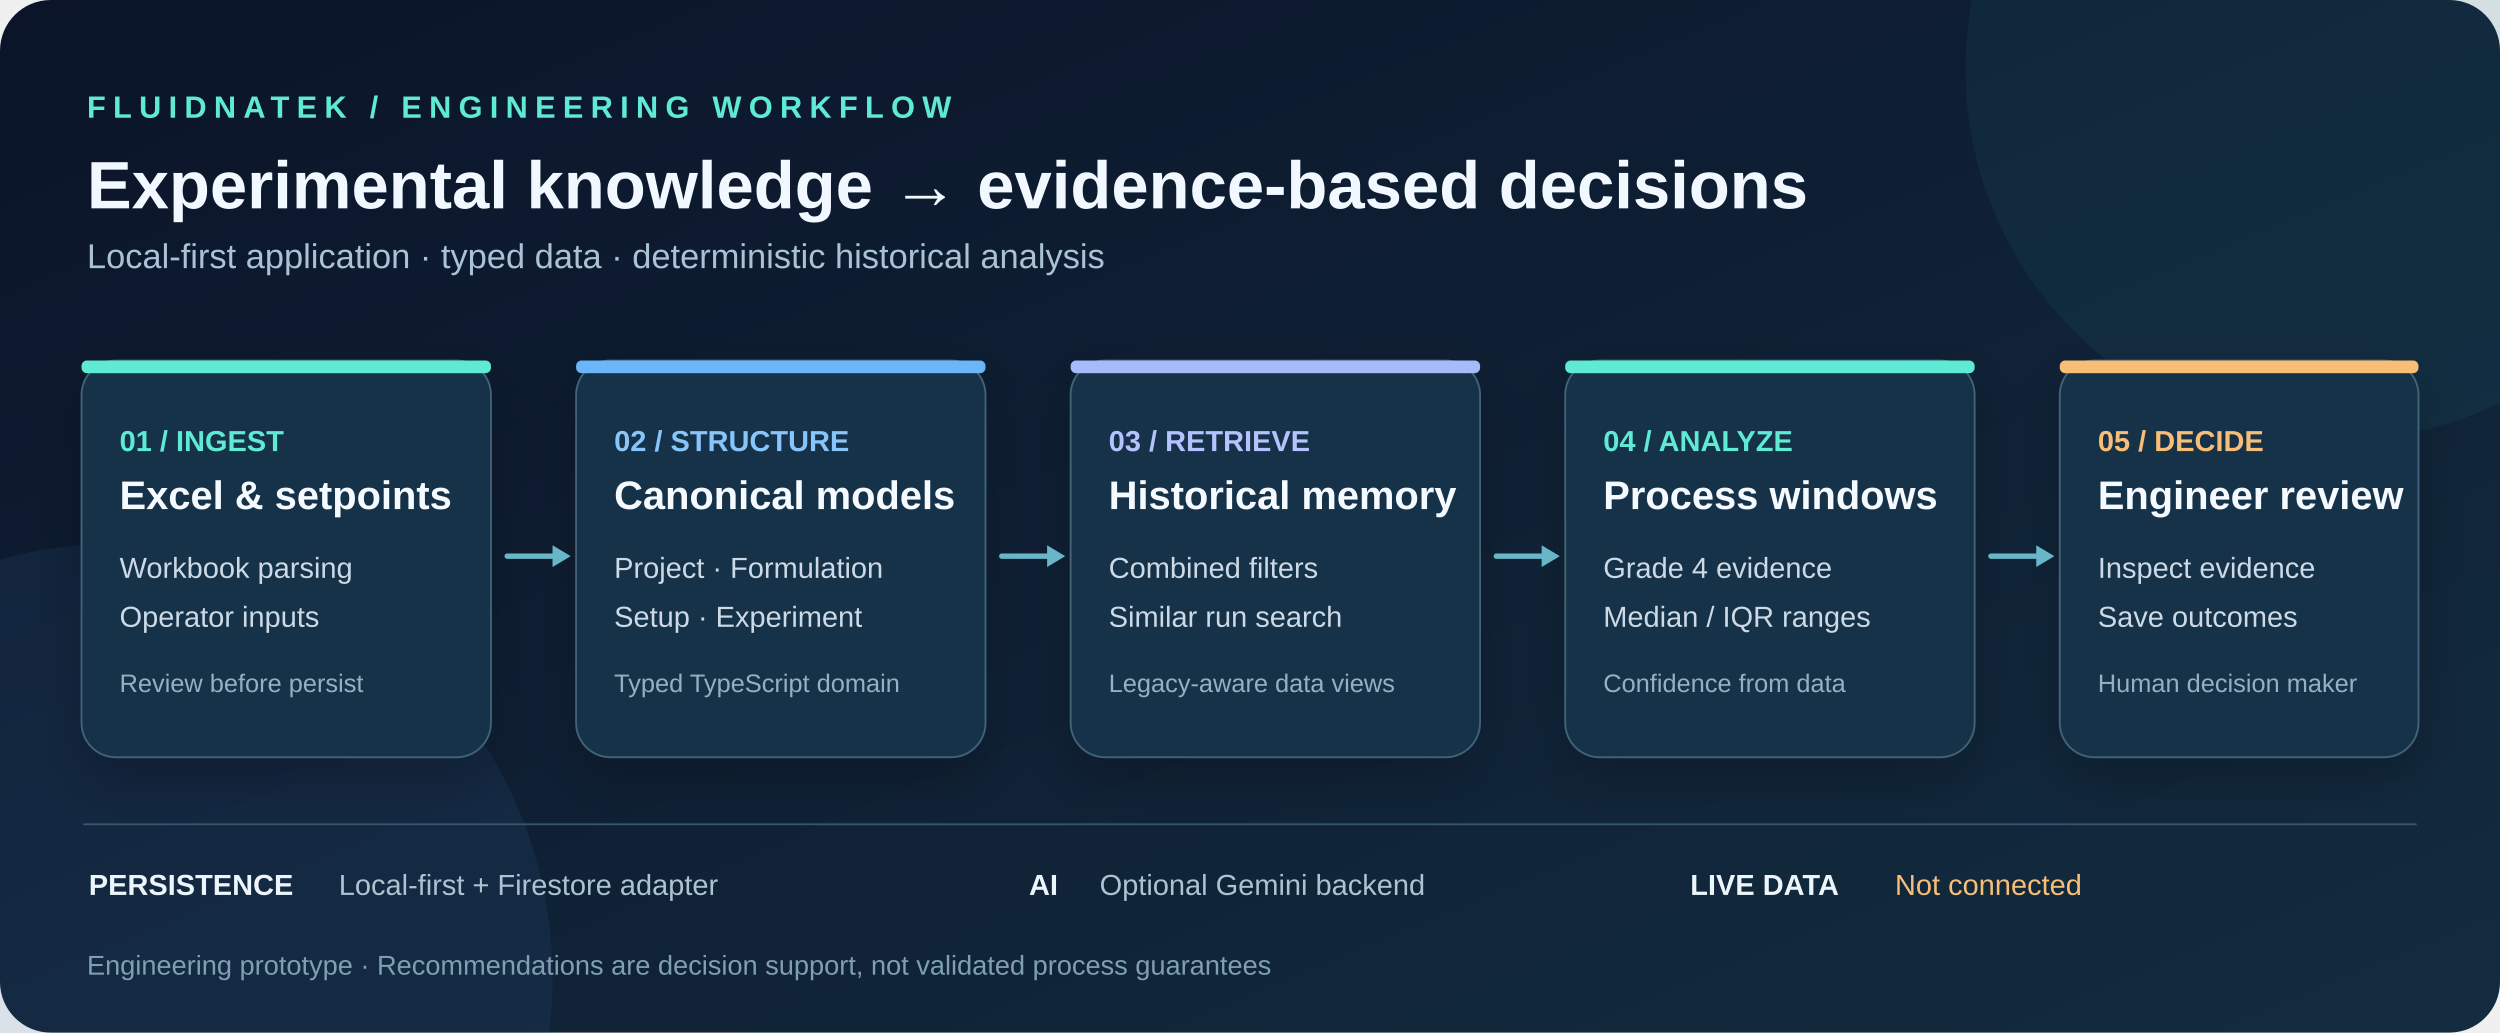
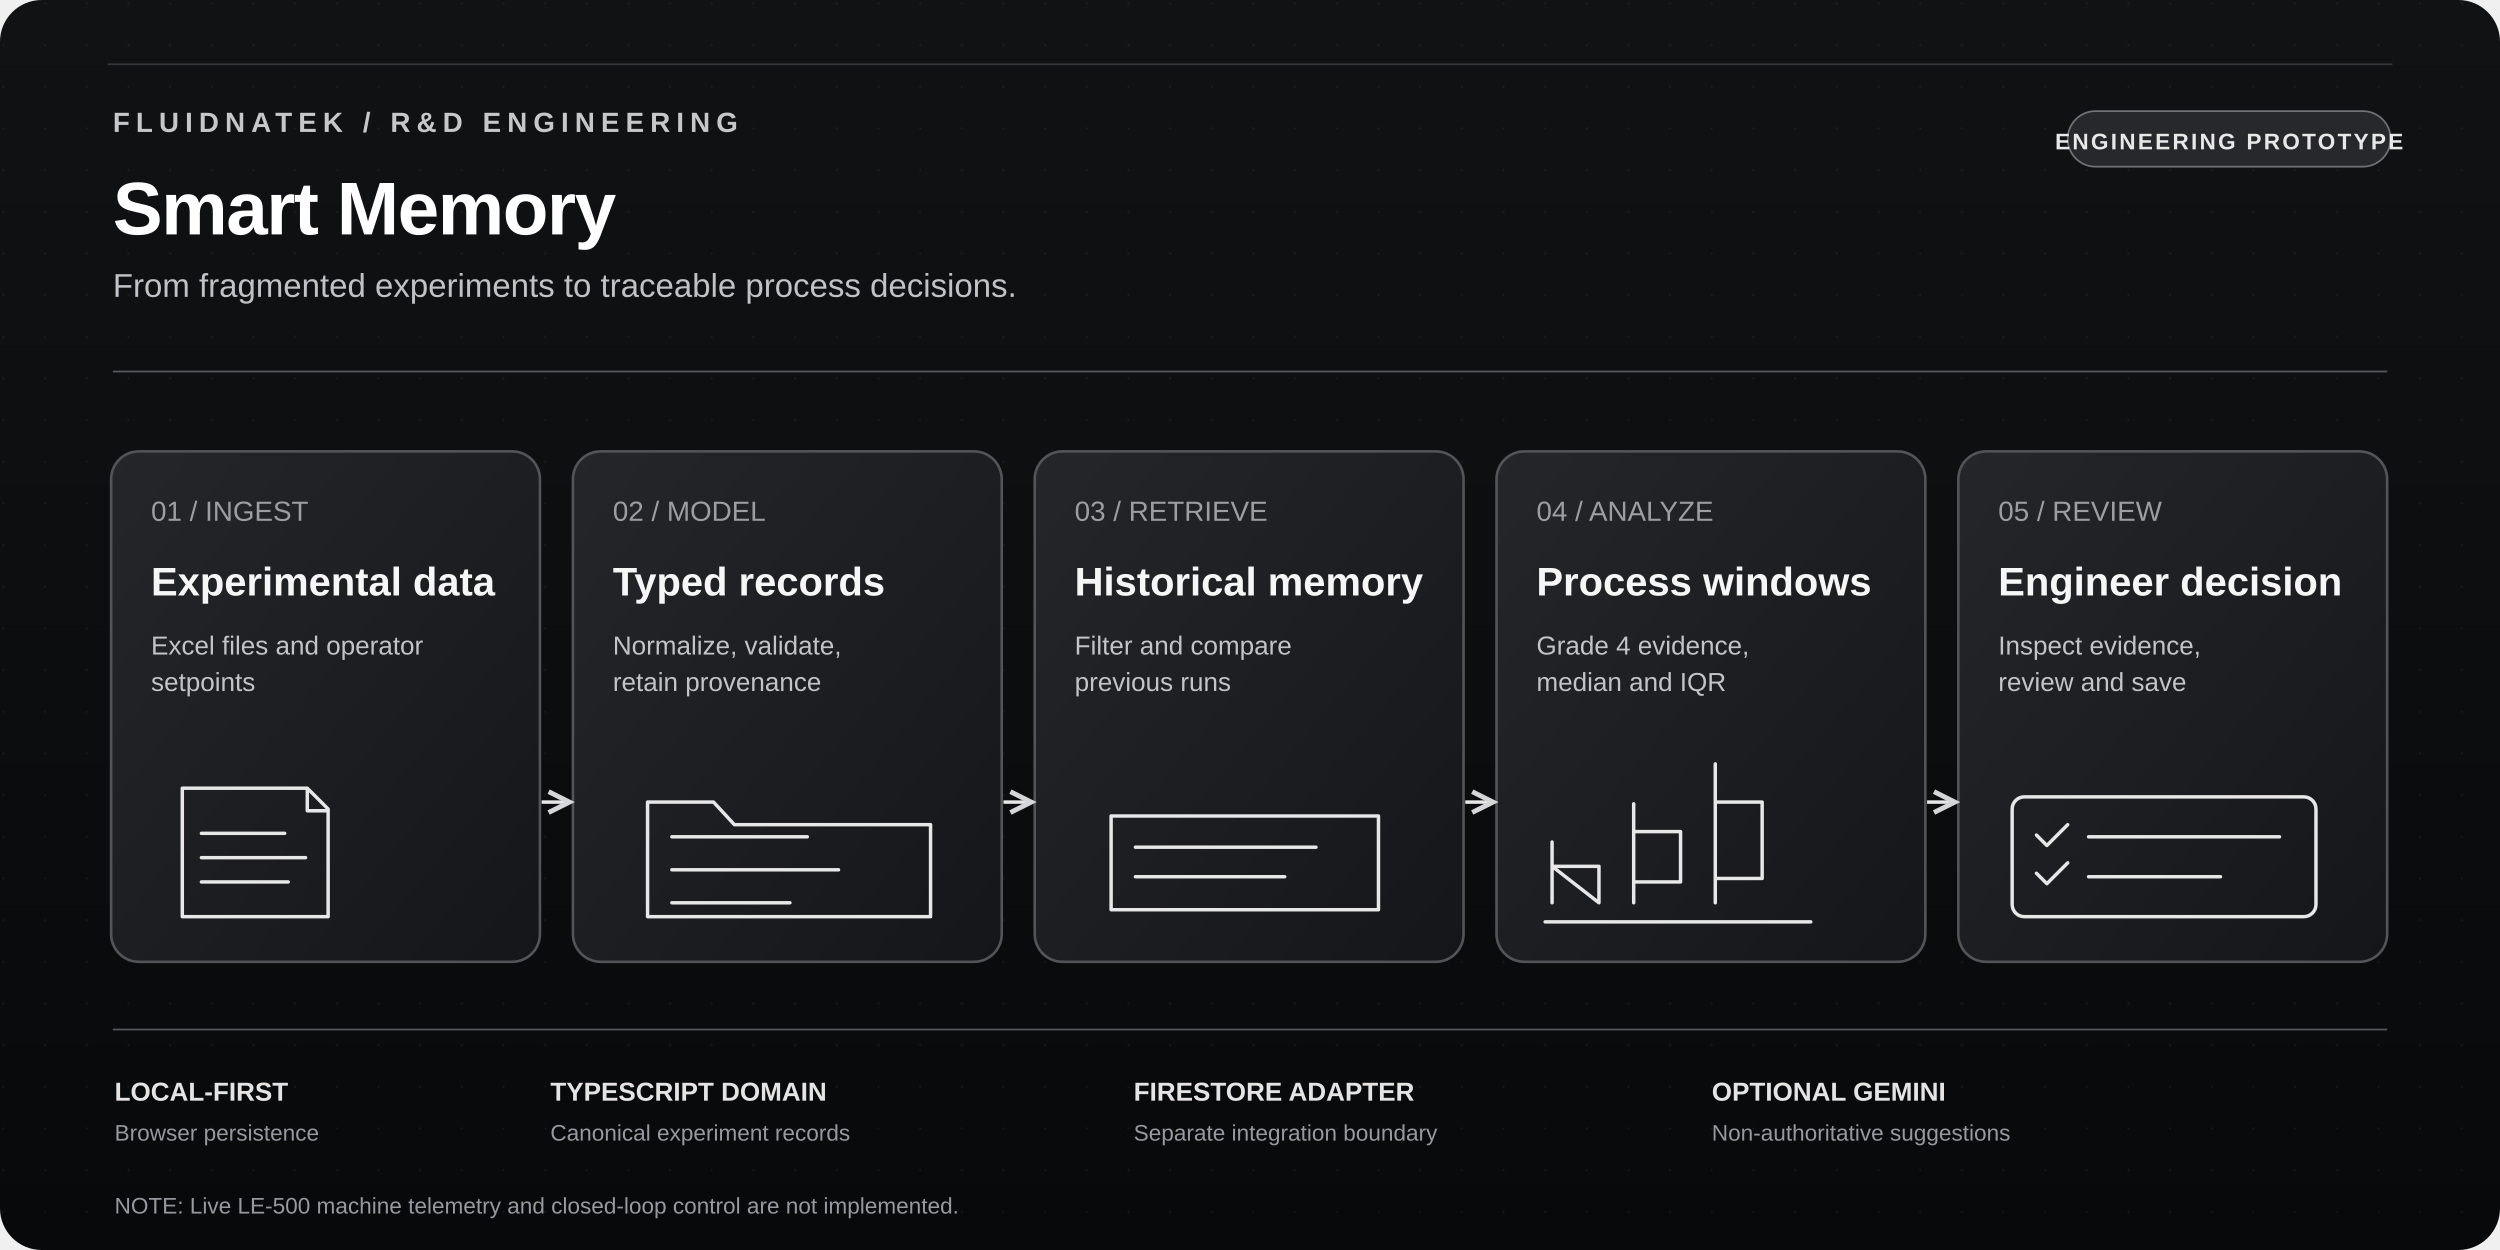
- <svg xmlns="http://www.w3.org/2000/svg" width="1380" height="570" viewBox="0 0 1380 570" role="img" aria-labelledby="title desc">
+ <svg xmlns="http://www.w3.org/2000/svg" width="1440" height="720" viewBox="0 0 1440 720" role="img" aria-labelledby="t d">
  <defs>
-     <linearGradient id="bg" x1="0" y1="0" x2="1" y2="1">
-       <stop stop-color="#0B1429" />
-       <stop offset="1" stop-color="#132C3F" />
+     <linearGradient id="bg" x1="0" y1="0" x2="0" y2="1">
+       <stop stop-color="#111214" />
+       <stop offset="1" stop-color="#08090b" />
    </linearGradient>
-     <linearGradient id="accent" x1="0" x2="1">
-       <stop stop-color="#5EEAD4" />
-       <stop offset="1" stop-color="#60A5FA" />
+     <linearGradient id="card" x1="0" y1="0" x2="1" y2="1">
+       <stop stop-color="#252629" />
+       <stop offset="1" stop-color="#151619" />
    </linearGradient>
-     <filter id="shadow" x="-20%" y="-25%" width="150%" height="165%">
-       <feDropShadow dx="0" dy="12" stdDeviation="15" flood-color="#000" flood-opacity=".22" />
-     </filter>
+     <pattern id="dots" width="24" height="24" patternUnits="userSpaceOnUse">
+       <circle cx="2" cy="2" r=".6" fill="#fff" opacity=".12" />
+     </pattern>
+     <marker id="arr" markerWidth="9" markerHeight="9" refX="7" refY="4" orient="auto">
+       <path d="M1 1 7 4 1 7" fill="none" stroke="#d5d6d7" stroke-width="1.4" />
+     </marker>
  </defs>
-   <rect width="1380" height="570" rx="28" fill="url(#bg)" />
-   <circle cx="1290" cy="38" r="205" fill="#1D6C7E" opacity=".13" />
-   <circle cx="65" cy="540" r="240" fill="#396EAB" opacity=".12" />
-   <text x="48" y="65" font-family="Arial,Helvetica,sans-serif" font-size="17" letter-spacing="4" font-weight="700" fill="#5EEAD4">FLUIDNATEK / ENGINEERING WORKFLOW</text>
-   <text x="48" y="115" font-family="Arial,Helvetica,sans-serif" font-size="37" font-weight="700" fill="#F2F8FF">Experimental knowledge → evidence-based decisions</text>
-   <text x="48" y="148" font-family="Arial,Helvetica,sans-serif" font-size="19" fill="#A9C2D4">Local-first application · typed data · deterministic historical analysis</text>
-   <g font-family="Arial,Helvetica,sans-serif" filter="url(#shadow)">
-     <rect x="45" y="199" width="226" height="219" rx="19" fill="#183248" stroke="#426378" />
-     <rect x="45" y="199" width="226" height="7" rx="3" fill="#5EEAD4" />
-     <text x="66" y="249" font-size="16" font-weight="700" fill="#5EEAD4">01 / INGEST</text>
-     <text x="66" y="281" font-size="22" font-weight="700" fill="#F4FAFF">Excel &amp; setpoints</text>
-     <text x="66" y="319" font-size="16" fill="#CDDAE6">Workbook parsing</text>
-     <text x="66" y="346" font-size="16" fill="#CDDAE6">Operator inputs</text>
-     <text x="66" y="382" font-size="14" fill="#94B1C3">Review before persist</text>
-     <rect x="318" y="199" width="226" height="219" rx="19" fill="#183248" stroke="#426378" />
-     <rect x="318" y="199" width="226" height="7" rx="3" fill="#6BB6F8" />
-     <text x="339" y="249" font-size="16" font-weight="700" fill="#88C5FA">02 / STRUCTURE</text>
-     <text x="339" y="281" font-size="22" font-weight="700" fill="#F4FAFF">Canonical models</text>
-     <text x="339" y="319" font-size="16" fill="#CDDAE6">Project · Formulation</text>
-     <text x="339" y="346" font-size="16" fill="#CDDAE6">Setup · Experiment</text>
-     <text x="339" y="382" font-size="14" fill="#94B1C3">Typed TypeScript domain</text>
-     <rect x="591" y="199" width="226" height="219" rx="19" fill="#183248" stroke="#426378" />
-     <rect x="591" y="199" width="226" height="7" rx="3" fill="#A7BAFA" />
-     <text x="612" y="249" font-size="16" font-weight="700" fill="#B4C2FE">03 / RETRIEVE</text>
-     <text x="612" y="281" font-size="22" font-weight="700" fill="#F4FAFF">Historical memory</text>
-     <text x="612" y="319" font-size="16" fill="#CDDAE6">Combined filters</text>
-     <text x="612" y="346" font-size="16" fill="#CDDAE6">Similar run search</text>
-     <text x="612" y="382" font-size="14" fill="#94B1C3">Legacy-aware data views</text>
-     <rect x="864" y="199" width="226" height="219" rx="19" fill="#183248" stroke="#426378" />
-     <rect x="864" y="199" width="226" height="7" rx="3" fill="#5EEAD4" />
-     <text x="885" y="249" font-size="16" font-weight="700" fill="#5EEAD4">04 / ANALYZE</text>
-     <text x="885" y="281" font-size="22" font-weight="700" fill="#F4FAFF">Process windows</text>
-     <text x="885" y="319" font-size="16" fill="#CDDAE6">Grade 4 evidence</text>
-     <text x="885" y="346" font-size="16" fill="#CDDAE6">Median / IQR ranges</text>
-     <text x="885" y="382" font-size="14" fill="#94B1C3">Confidence from data</text>
-     <rect x="1137" y="199" width="198" height="219" rx="19" fill="#183248" stroke="#426378" />
-     <rect x="1137" y="199" width="198" height="7" rx="3" fill="#F8BD76" />
-     <text x="1158" y="249" font-size="16" font-weight="700" fill="#F8BD76">05 / DECIDE</text>
-     <text x="1158" y="281" font-size="22" font-weight="700" fill="#F4FAFF">Engineer review</text>
-     <text x="1158" y="319" font-size="16" fill="#CDDAE6">Inspect evidence</text>
-     <text x="1158" y="346" font-size="16" fill="#CDDAE6">Save outcomes</text>
-     <text x="1158" y="382" font-size="14" fill="#94B1C3">Human decision maker</text>
+   <rect width="1440" height="720" fill="url(#bg)" rx="24" />
+   <rect x="0" y="0" width="1440" height="720" fill="url(#dots)" rx="24" opacity=".5" />
+   <path d="M62 37 H1378" stroke="#515156" stroke-opacity=".6" />
+   <g font-family="Arial,Helvetica,sans-serif">
+     <text x="65" y="76" font-size="16" letter-spacing="3.5" font-weight="700" fill="#c6c7c9">FLUIDNATEK  /  R&amp;D ENGINEERING</text>
+     <text x="65" y="135" font-size="43" font-weight="700" letter-spacing="-.8" fill="#ffffff">Smart Memory</text>
+     <text x="65" y="171" font-size="19" fill="#c1c2c5">From fragmented experiments to traceable process decisions.</text>
+     <rect x="1191" y="64" width="186" height="32" rx="16" fill="#27282b" stroke="#717276" />
+     <text x="1284" y="86" font-size="13" font-weight="700" fill="#e8e8e8" text-anchor="middle" letter-spacing="1.3">ENGINEERING PROTOTYPE</text>
+     <path d="M65 214 H1375" stroke="#56575a" stroke-width="1" />
  </g>
-   <g fill="none" stroke="#69B6C8" stroke-width="3" stroke-linecap="round">
-     <path d="M280 307 h25" />
-     <path d="M553 307 h25" />
-     <path d="M826 307 h25" />
-     <path d="M1099 307 h25" />
-   </g>
-   <g fill="#69B6C8">
-     <path d="M305 301 l10 6 -10 6z" />
-     <path d="M578 301 l10 6 -10 6z" />
-     <path d="M851 301 l10 6 -10 6z" />
-     <path d="M1124 301 l10 6 -10 6z" />
-   </g>
-   <path d="M46 455 H1334" stroke="#35566B" />
-   <g font-family="Arial,Helvetica,sans-serif" font-size="16">
-     <text x="49" y="494" fill="#ECF5FB" font-weight="700">PERSISTENCE</text>
-     <text x="187" y="494" fill="#AEC3D2">Local-first + Firestore adapter</text>
-     <text x="568" y="494" fill="#ECF5FB" font-weight="700">AI</text>
-     <text x="607" y="494" fill="#AEC3D2">Optional Gemini backend</text>
-     <text x="933" y="494" fill="#ECF5FB" font-weight="700">LIVE DATA</text>
-     <text x="1046" y="494" fill="#F8BD76">Not connected</text>
-     <text x="48" y="538" font-size="15" fill="#7F9FB2">Engineering prototype · Recommendations are decision support, not validated process guarantees</text>
+   <g font-family="Arial,Helvetica,sans-serif">
+     <g fill="url(#card)" stroke="#535458" stroke-width="1.5">
+       <rect x="64" y="260" width="247" height="294" rx="16" />
+       <rect x="330" y="260" width="247" height="294" rx="16" />
+       <rect x="596" y="260" width="247" height="294" rx="16" />
+       <rect x="862" y="260" width="247" height="294" rx="16" />
+       <rect x="1128" y="260" width="247" height="294" rx="16" />
+     </g>
+     <g font-size="16" fill="#9d9ea2">
+       <text x="87" y="300">01 / INGEST</text>
+       <text x="353" y="300">02 / MODEL</text>
+       <text x="619" y="300">03 / RETRIEVE</text>
+       <text x="885" y="300">04 / ANALYZE</text>
+       <text x="1151" y="300">05 / REVIEW</text>
+     </g>
+     <g font-size="23" fill="#f6f6f6" font-weight="700">
+       <text x="87" y="343">Experimental data</text>
+       <text x="353" y="343">Typed records</text>
+       <text x="619" y="343">Historical memory</text>
+       <text x="885" y="343">Process windows</text>
+       <text x="1151" y="343">Engineer decision</text>
+     </g>
+     <g font-size="15" fill="#c3c4c7">
+       <text x="87" y="377">Excel files and operator</text>
+       <text x="87" y="398">setpoints</text>
+       <text x="353" y="377">Normalize, validate,</text>
+       <text x="353" y="398">retain provenance</text>
+       <text x="619" y="377">Filter and compare</text>
+       <text x="619" y="398">previous runs</text>
+       <text x="885" y="377">Grade 4 evidence,</text>
+       <text x="885" y="398">median and IQR</text>
+       <text x="1151" y="377">Inspect evidence,</text>
+       <text x="1151" y="398">review and save</text>
+     </g>
+     <g fill="none" stroke="#e7e7e8" stroke-width="2" stroke-linejoin="round" stroke-linecap="round">
+       <path d="M105 454 h72 l12 12 v62 h-84 z M177 454 v13 h12 M116 480 h48 M116 494 h60 M116 508 h50" />
+       <path d="M373 462 h38 l12 13 h113 v53 H373z M387 482 h78 M387 501 h96 M387 520 h68" />
+       <path d="M640 470 h154 v54 H640z M654 488 h104 M654 505 h86" />
+       <path d="M894 520 v-35 m0 14 h27 v21z M941 520 v-57 m0 16 h27 v29 h-27z M988 520 v-80 m0 22 h27 v44 h-27z M890 531 h153" />
+       <rect x="1159" y="459" width="175" height="69" rx="7" />
+       <path d="M1173 481 l6 6 12-12 M1203 482 h110 M1173 503 l6 6 12-12 M1203 505 h76" />
+     </g>
+     <g fill="none" stroke="#e8e8e8" stroke-width="2" marker-end="url(#arr)">
+       <path d="M312 462 h16" />
+       <path d="M578 462 h16" />
+       <path d="M844 462 h16" />
+       <path d="M1110 462 h16" />
+     </g>
+     <path d="M65 593 H1375" stroke="#56575a" />
+     <g font-size="15" fill="#e4e4e5" font-weight="700">
+       <text x="66" y="634">LOCAL-FIRST</text>
+       <text x="317" y="634">TYPESCRIPT DOMAIN</text>
+       <text x="653" y="634">FIRESTORE ADAPTER</text>
+       <text x="986" y="634">OPTIONAL GEMINI</text>
+     </g>
+     <g font-size="13" fill="#98999e">
+       <text x="66" y="657">Browser persistence</text>
+       <text x="317" y="657">Canonical experiment records</text>
+       <text x="653" y="657">Separate integration boundary</text>
+       <text x="986" y="657">Non-authoritative suggestions</text>
+       <text x="66" y="699">NOTE: Live LE-500 machine telemetry and closed-loop control are not implemented.</text>
+     </g>
  </g>
</svg>
